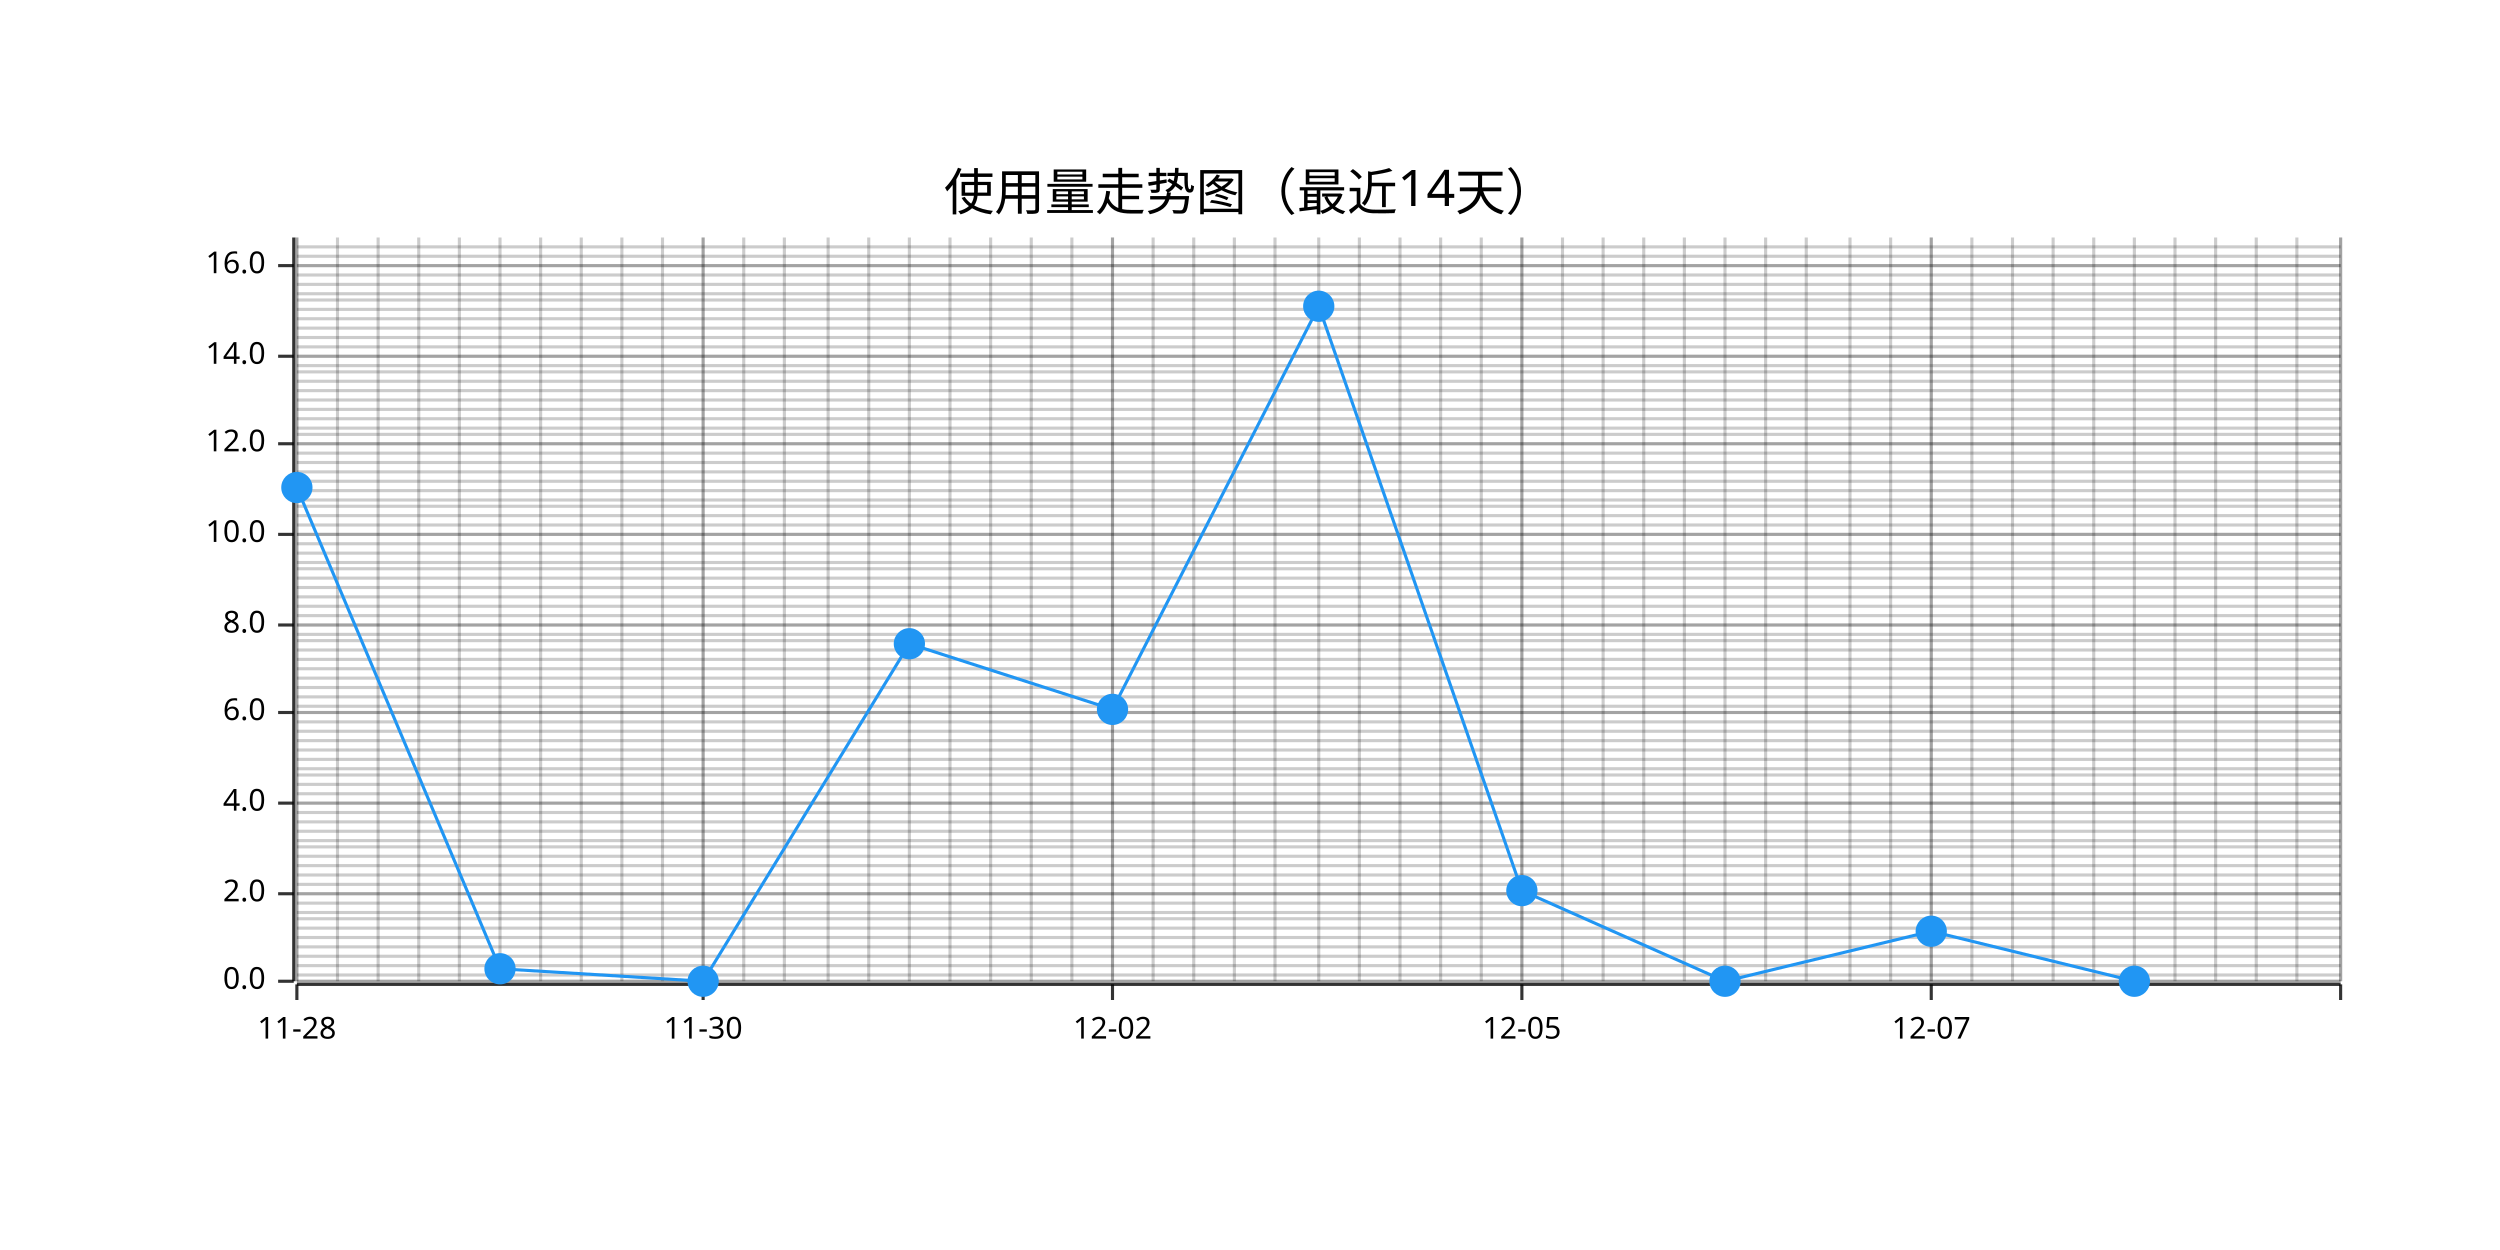
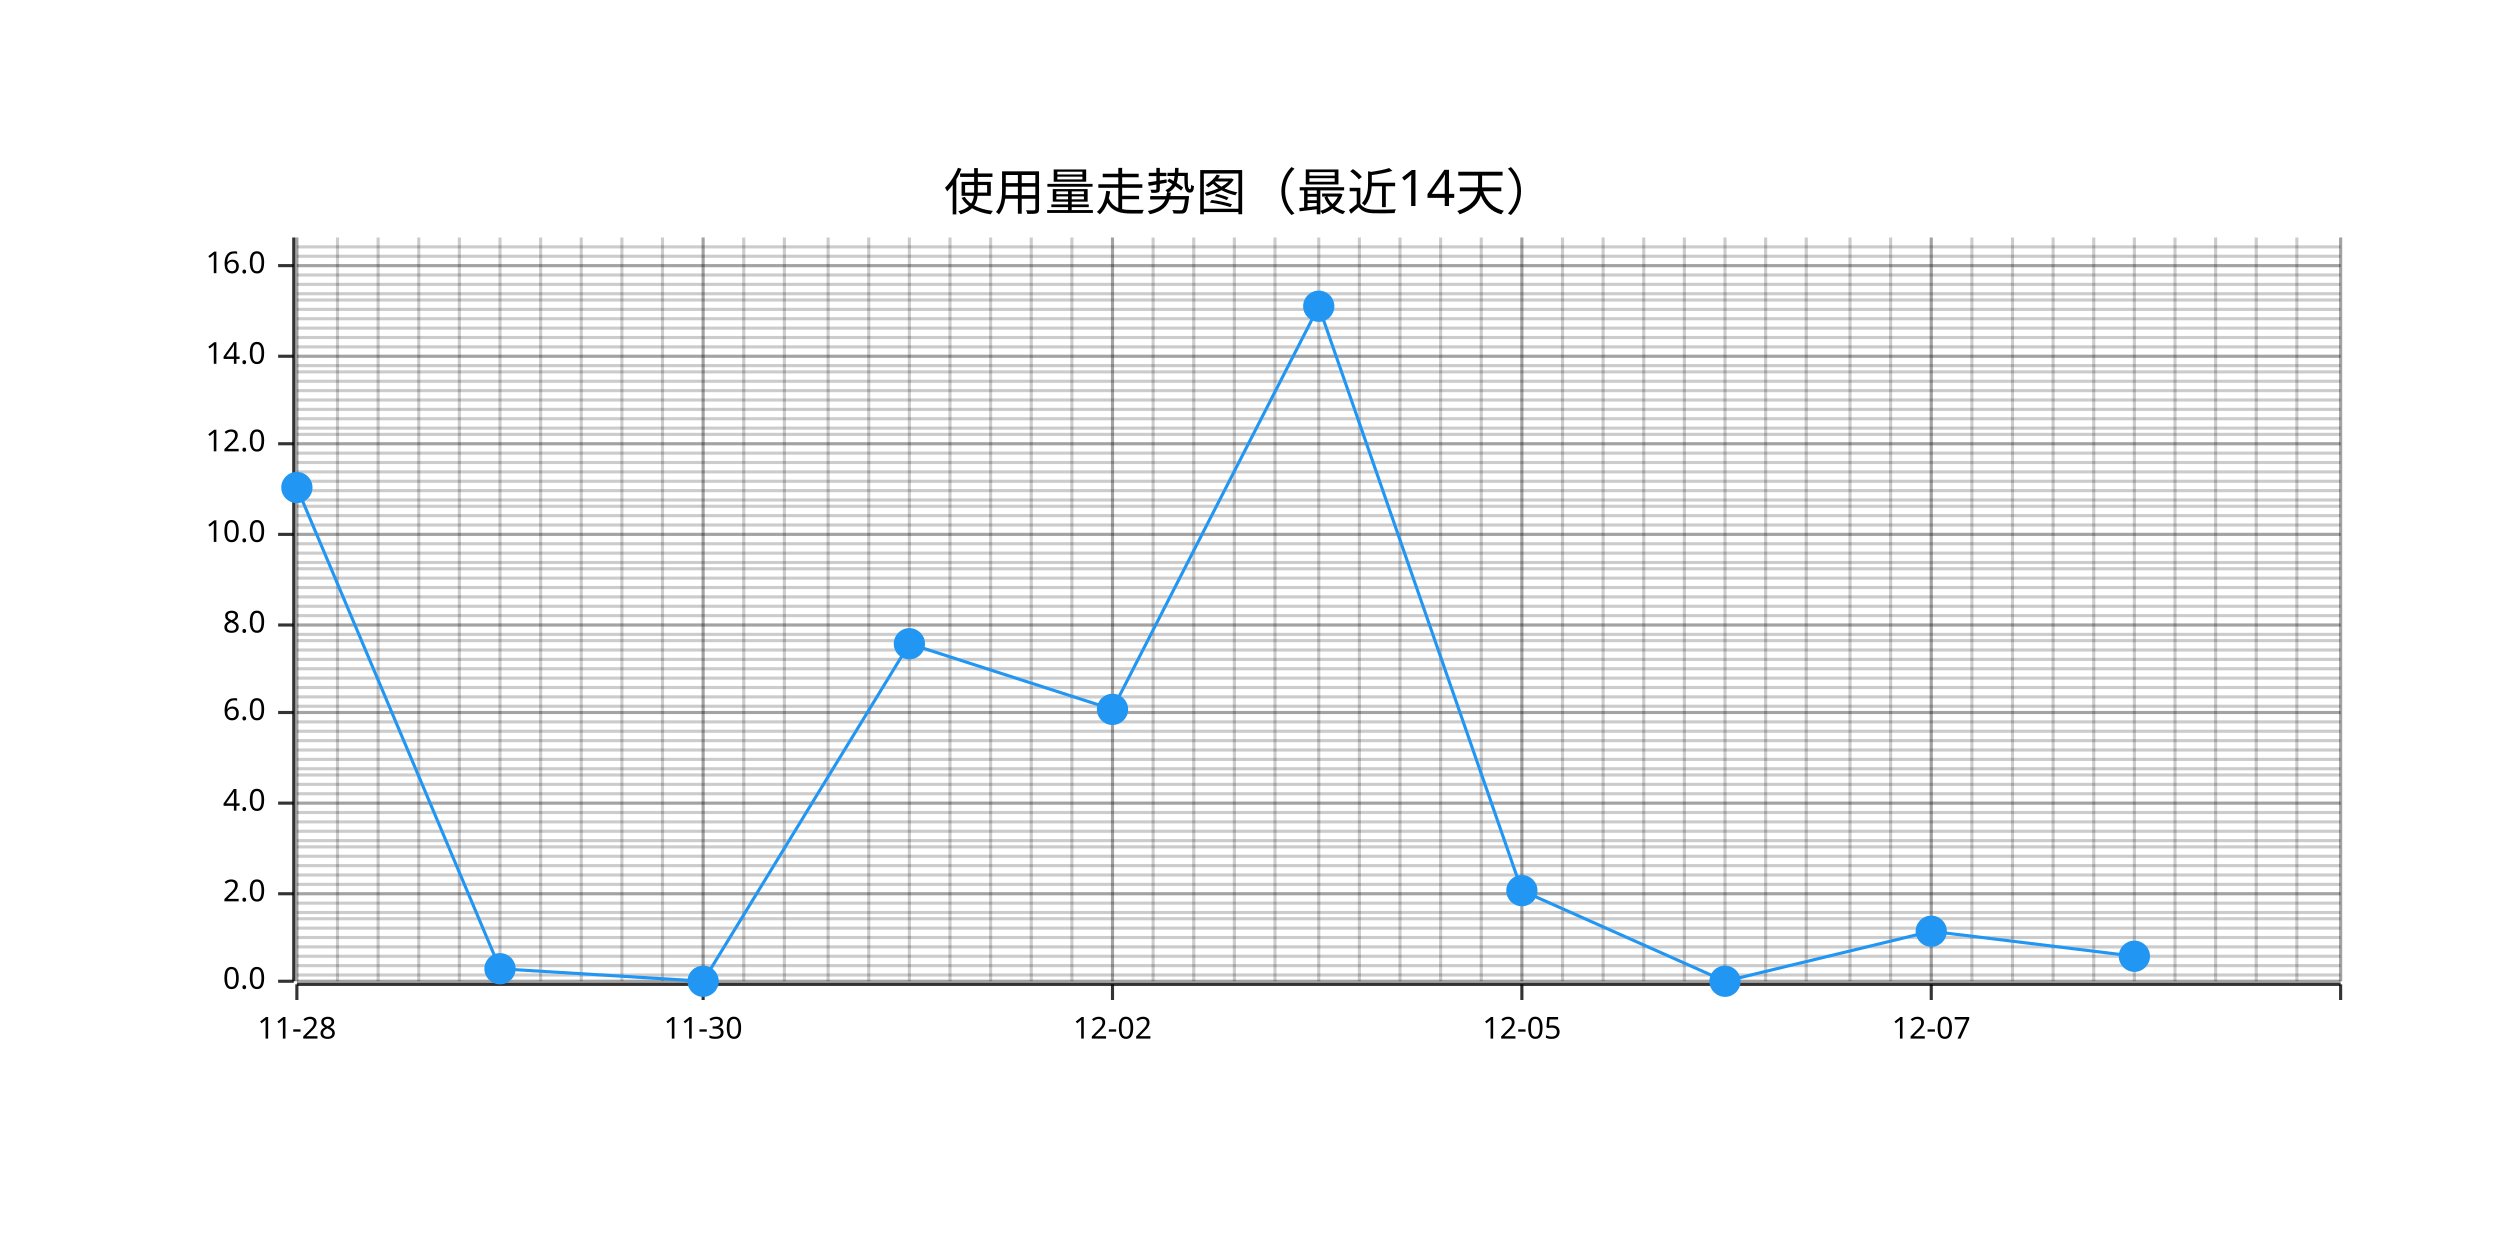
<svg xmlns="http://www.w3.org/2000/svg" width="800" height="400" viewBox="0 0 800 400">
  <rect x="0" y="0" width="800" height="400" opacity="1" fill="#FFFFFF" stroke="none" />
  <text x="400" y="55" dy="0.76em" text-anchor="middle" font-family="sans-serif" font-size="16.129" opacity="1" fill="#000000">
使用量走势图（最近14天）
</text>
  <line opacity="0.2" stroke="#000000" stroke-width="1" x1="95" y1="314" x2="95" y2="76" />
  <line opacity="0.2" stroke="#000000" stroke-width="1" x1="108" y1="314" x2="108" y2="76" />
  <line opacity="0.2" stroke="#000000" stroke-width="1" x1="121" y1="314" x2="121" y2="76" />
  <line opacity="0.2" stroke="#000000" stroke-width="1" x1="134" y1="314" x2="134" y2="76" />
  <line opacity="0.2" stroke="#000000" stroke-width="1" x1="147" y1="314" x2="147" y2="76" />
  <line opacity="0.2" stroke="#000000" stroke-width="1" x1="160" y1="314" x2="160" y2="76" />
  <line opacity="0.2" stroke="#000000" stroke-width="1" x1="173" y1="314" x2="173" y2="76" />
  <line opacity="0.2" stroke="#000000" stroke-width="1" x1="186" y1="314" x2="186" y2="76" />
  <line opacity="0.2" stroke="#000000" stroke-width="1" x1="199" y1="314" x2="199" y2="76" />
  <line opacity="0.2" stroke="#000000" stroke-width="1" x1="212" y1="314" x2="212" y2="76" />
  <line opacity="0.2" stroke="#000000" stroke-width="1" x1="225" y1="314" x2="225" y2="76" />
  <line opacity="0.2" stroke="#000000" stroke-width="1" x1="238" y1="314" x2="238" y2="76" />
  <line opacity="0.2" stroke="#000000" stroke-width="1" x1="251" y1="314" x2="251" y2="76" />
  <line opacity="0.2" stroke="#000000" stroke-width="1" x1="265" y1="314" x2="265" y2="76" />
  <line opacity="0.2" stroke="#000000" stroke-width="1" x1="278" y1="314" x2="278" y2="76" />
  <line opacity="0.2" stroke="#000000" stroke-width="1" x1="291" y1="314" x2="291" y2="76" />
  <line opacity="0.2" stroke="#000000" stroke-width="1" x1="304" y1="314" x2="304" y2="76" />
  <line opacity="0.2" stroke="#000000" stroke-width="1" x1="317" y1="314" x2="317" y2="76" />
  <line opacity="0.2" stroke="#000000" stroke-width="1" x1="330" y1="314" x2="330" y2="76" />
  <line opacity="0.2" stroke="#000000" stroke-width="1" x1="343" y1="314" x2="343" y2="76" />
  <line opacity="0.2" stroke="#000000" stroke-width="1" x1="356" y1="314" x2="356" y2="76" />
  <line opacity="0.2" stroke="#000000" stroke-width="1" x1="369" y1="314" x2="369" y2="76" />
  <line opacity="0.2" stroke="#000000" stroke-width="1" x1="382" y1="314" x2="382" y2="76" />
  <line opacity="0.2" stroke="#000000" stroke-width="1" x1="395" y1="314" x2="395" y2="76" />
  <line opacity="0.2" stroke="#000000" stroke-width="1" x1="408" y1="314" x2="408" y2="76" />
  <line opacity="0.2" stroke="#000000" stroke-width="1" x1="422" y1="314" x2="422" y2="76" />
  <line opacity="0.2" stroke="#000000" stroke-width="1" x1="435" y1="314" x2="435" y2="76" />
  <line opacity="0.2" stroke="#000000" stroke-width="1" x1="448" y1="314" x2="448" y2="76" />
  <line opacity="0.2" stroke="#000000" stroke-width="1" x1="461" y1="314" x2="461" y2="76" />
  <line opacity="0.2" stroke="#000000" stroke-width="1" x1="474" y1="314" x2="474" y2="76" />
  <line opacity="0.2" stroke="#000000" stroke-width="1" x1="487" y1="314" x2="487" y2="76" />
  <line opacity="0.2" stroke="#000000" stroke-width="1" x1="500" y1="314" x2="500" y2="76" />
  <line opacity="0.2" stroke="#000000" stroke-width="1" x1="513" y1="314" x2="513" y2="76" />
  <line opacity="0.2" stroke="#000000" stroke-width="1" x1="526" y1="314" x2="526" y2="76" />
  <line opacity="0.2" stroke="#000000" stroke-width="1" x1="539" y1="314" x2="539" y2="76" />
  <line opacity="0.2" stroke="#000000" stroke-width="1" x1="552" y1="314" x2="552" y2="76" />
  <line opacity="0.2" stroke="#000000" stroke-width="1" x1="565" y1="314" x2="565" y2="76" />
  <line opacity="0.2" stroke="#000000" stroke-width="1" x1="578" y1="314" x2="578" y2="76" />
  <line opacity="0.2" stroke="#000000" stroke-width="1" x1="592" y1="314" x2="592" y2="76" />
  <line opacity="0.2" stroke="#000000" stroke-width="1" x1="605" y1="314" x2="605" y2="76" />
  <line opacity="0.2" stroke="#000000" stroke-width="1" x1="618" y1="314" x2="618" y2="76" />
  <line opacity="0.2" stroke="#000000" stroke-width="1" x1="631" y1="314" x2="631" y2="76" />
  <line opacity="0.2" stroke="#000000" stroke-width="1" x1="644" y1="314" x2="644" y2="76" />
  <line opacity="0.2" stroke="#000000" stroke-width="1" x1="657" y1="314" x2="657" y2="76" />
  <line opacity="0.2" stroke="#000000" stroke-width="1" x1="670" y1="314" x2="670" y2="76" />
  <line opacity="0.2" stroke="#000000" stroke-width="1" x1="683" y1="314" x2="683" y2="76" />
  <line opacity="0.2" stroke="#000000" stroke-width="1" x1="696" y1="314" x2="696" y2="76" />
  <line opacity="0.2" stroke="#000000" stroke-width="1" x1="709" y1="314" x2="709" y2="76" />
  <line opacity="0.2" stroke="#000000" stroke-width="1" x1="722" y1="314" x2="722" y2="76" />
  <line opacity="0.2" stroke="#000000" stroke-width="1" x1="735" y1="314" x2="735" y2="76" />
  <line opacity="0.2" stroke="#000000" stroke-width="1" x1="749" y1="314" x2="749" y2="76" />
  <line opacity="0.2" stroke="#000000" stroke-width="1" x1="95" y1="314" x2="749" y2="314" />
  <line opacity="0.2" stroke="#000000" stroke-width="1" x1="95" y1="312" x2="749" y2="312" />
  <line opacity="0.2" stroke="#000000" stroke-width="1" x1="95" y1="309" x2="749" y2="309" />
  <line opacity="0.2" stroke="#000000" stroke-width="1" x1="95" y1="306" x2="749" y2="306" />
  <line opacity="0.2" stroke="#000000" stroke-width="1" x1="95" y1="303" x2="749" y2="303" />
  <line opacity="0.2" stroke="#000000" stroke-width="1" x1="95" y1="300" x2="749" y2="300" />
  <line opacity="0.2" stroke="#000000" stroke-width="1" x1="95" y1="297" x2="749" y2="297" />
  <line opacity="0.2" stroke="#000000" stroke-width="1" x1="95" y1="294" x2="749" y2="294" />
  <line opacity="0.2" stroke="#000000" stroke-width="1" x1="95" y1="292" x2="749" y2="292" />
  <line opacity="0.2" stroke="#000000" stroke-width="1" x1="95" y1="289" x2="749" y2="289" />
  <line opacity="0.2" stroke="#000000" stroke-width="1" x1="95" y1="286" x2="749" y2="286" />
  <line opacity="0.2" stroke="#000000" stroke-width="1" x1="95" y1="283" x2="749" y2="283" />
  <line opacity="0.2" stroke="#000000" stroke-width="1" x1="95" y1="280" x2="749" y2="280" />
  <line opacity="0.2" stroke="#000000" stroke-width="1" x1="95" y1="277" x2="749" y2="277" />
  <line opacity="0.2" stroke="#000000" stroke-width="1" x1="95" y1="274" x2="749" y2="274" />
  <line opacity="0.2" stroke="#000000" stroke-width="1" x1="95" y1="271" x2="749" y2="271" />
  <line opacity="0.2" stroke="#000000" stroke-width="1" x1="95" y1="269" x2="749" y2="269" />
  <line opacity="0.2" stroke="#000000" stroke-width="1" x1="95" y1="266" x2="749" y2="266" />
  <line opacity="0.2" stroke="#000000" stroke-width="1" x1="95" y1="263" x2="749" y2="263" />
  <line opacity="0.2" stroke="#000000" stroke-width="1" x1="95" y1="260" x2="749" y2="260" />
  <line opacity="0.2" stroke="#000000" stroke-width="1" x1="95" y1="257" x2="749" y2="257" />
  <line opacity="0.2" stroke="#000000" stroke-width="1" x1="95" y1="254" x2="749" y2="254" />
  <line opacity="0.2" stroke="#000000" stroke-width="1" x1="95" y1="251" x2="749" y2="251" />
  <line opacity="0.2" stroke="#000000" stroke-width="1" x1="95" y1="248" x2="749" y2="248" />
  <line opacity="0.2" stroke="#000000" stroke-width="1" x1="95" y1="246" x2="749" y2="246" />
  <line opacity="0.2" stroke="#000000" stroke-width="1" x1="95" y1="243" x2="749" y2="243" />
  <line opacity="0.2" stroke="#000000" stroke-width="1" x1="95" y1="240" x2="749" y2="240" />
  <line opacity="0.2" stroke="#000000" stroke-width="1" x1="95" y1="237" x2="749" y2="237" />
  <line opacity="0.2" stroke="#000000" stroke-width="1" x1="95" y1="234" x2="749" y2="234" />
  <line opacity="0.2" stroke="#000000" stroke-width="1" x1="95" y1="231" x2="749" y2="231" />
  <line opacity="0.2" stroke="#000000" stroke-width="1" x1="95" y1="228" x2="749" y2="228" />
  <line opacity="0.2" stroke="#000000" stroke-width="1" x1="95" y1="226" x2="749" y2="226" />
  <line opacity="0.2" stroke="#000000" stroke-width="1" x1="95" y1="223" x2="749" y2="223" />
  <line opacity="0.2" stroke="#000000" stroke-width="1" x1="95" y1="220" x2="749" y2="220" />
  <line opacity="0.2" stroke="#000000" stroke-width="1" x1="95" y1="217" x2="749" y2="217" />
  <line opacity="0.2" stroke="#000000" stroke-width="1" x1="95" y1="214" x2="749" y2="214" />
  <line opacity="0.2" stroke="#000000" stroke-width="1" x1="95" y1="211" x2="749" y2="211" />
  <line opacity="0.2" stroke="#000000" stroke-width="1" x1="95" y1="208" x2="749" y2="208" />
  <line opacity="0.2" stroke="#000000" stroke-width="1" x1="95" y1="205" x2="749" y2="205" />
  <line opacity="0.2" stroke="#000000" stroke-width="1" x1="95" y1="203" x2="749" y2="203" />
  <line opacity="0.2" stroke="#000000" stroke-width="1" x1="95" y1="200" x2="749" y2="200" />
  <line opacity="0.2" stroke="#000000" stroke-width="1" x1="95" y1="197" x2="749" y2="197" />
  <line opacity="0.2" stroke="#000000" stroke-width="1" x1="95" y1="194" x2="749" y2="194" />
  <line opacity="0.2" stroke="#000000" stroke-width="1" x1="95" y1="191" x2="749" y2="191" />
  <line opacity="0.2" stroke="#000000" stroke-width="1" x1="95" y1="188" x2="749" y2="188" />
  <line opacity="0.2" stroke="#000000" stroke-width="1" x1="95" y1="185" x2="749" y2="185" />
  <line opacity="0.2" stroke="#000000" stroke-width="1" x1="95" y1="182" x2="749" y2="182" />
  <line opacity="0.2" stroke="#000000" stroke-width="1" x1="95" y1="180" x2="749" y2="180" />
  <line opacity="0.2" stroke="#000000" stroke-width="1" x1="95" y1="177" x2="749" y2="177" />
  <line opacity="0.2" stroke="#000000" stroke-width="1" x1="95" y1="174" x2="749" y2="174" />
  <line opacity="0.2" stroke="#000000" stroke-width="1" x1="95" y1="171" x2="749" y2="171" />
  <line opacity="0.2" stroke="#000000" stroke-width="1" x1="95" y1="168" x2="749" y2="168" />
  <line opacity="0.2" stroke="#000000" stroke-width="1" x1="95" y1="165" x2="749" y2="165" />
  <line opacity="0.2" stroke="#000000" stroke-width="1" x1="95" y1="162" x2="749" y2="162" />
  <line opacity="0.2" stroke="#000000" stroke-width="1" x1="95" y1="160" x2="749" y2="160" />
  <line opacity="0.2" stroke="#000000" stroke-width="1" x1="95" y1="157" x2="749" y2="157" />
  <line opacity="0.2" stroke="#000000" stroke-width="1" x1="95" y1="154" x2="749" y2="154" />
  <line opacity="0.2" stroke="#000000" stroke-width="1" x1="95" y1="151" x2="749" y2="151" />
  <line opacity="0.2" stroke="#000000" stroke-width="1" x1="95" y1="148" x2="749" y2="148" />
  <line opacity="0.2" stroke="#000000" stroke-width="1" x1="95" y1="145" x2="749" y2="145" />
  <line opacity="0.2" stroke="#000000" stroke-width="1" x1="95" y1="142" x2="749" y2="142" />
  <line opacity="0.2" stroke="#000000" stroke-width="1" x1="95" y1="139" x2="749" y2="139" />
  <line opacity="0.2" stroke="#000000" stroke-width="1" x1="95" y1="137" x2="749" y2="137" />
  <line opacity="0.2" stroke="#000000" stroke-width="1" x1="95" y1="134" x2="749" y2="134" />
  <line opacity="0.2" stroke="#000000" stroke-width="1" x1="95" y1="131" x2="749" y2="131" />
  <line opacity="0.2" stroke="#000000" stroke-width="1" x1="95" y1="128" x2="749" y2="128" />
  <line opacity="0.2" stroke="#000000" stroke-width="1" x1="95" y1="125" x2="749" y2="125" />
  <line opacity="0.2" stroke="#000000" stroke-width="1" x1="95" y1="122" x2="749" y2="122" />
  <line opacity="0.2" stroke="#000000" stroke-width="1" x1="95" y1="119" x2="749" y2="119" />
  <line opacity="0.2" stroke="#000000" stroke-width="1" x1="95" y1="117" x2="749" y2="117" />
  <line opacity="0.2" stroke="#000000" stroke-width="1" x1="95" y1="114" x2="749" y2="114" />
  <line opacity="0.2" stroke="#000000" stroke-width="1" x1="95" y1="111" x2="749" y2="111" />
  <line opacity="0.2" stroke="#000000" stroke-width="1" x1="95" y1="108" x2="749" y2="108" />
  <line opacity="0.2" stroke="#000000" stroke-width="1" x1="95" y1="105" x2="749" y2="105" />
  <line opacity="0.2" stroke="#000000" stroke-width="1" x1="95" y1="102" x2="749" y2="102" />
  <line opacity="0.2" stroke="#000000" stroke-width="1" x1="95" y1="99" x2="749" y2="99" />
  <line opacity="0.2" stroke="#000000" stroke-width="1" x1="95" y1="96" x2="749" y2="96" />
  <line opacity="0.2" stroke="#000000" stroke-width="1" x1="95" y1="94" x2="749" y2="94" />
  <line opacity="0.2" stroke="#000000" stroke-width="1" x1="95" y1="91" x2="749" y2="91" />
  <line opacity="0.2" stroke="#000000" stroke-width="1" x1="95" y1="88" x2="749" y2="88" />
  <line opacity="0.2" stroke="#000000" stroke-width="1" x1="95" y1="85" x2="749" y2="85" />
  <line opacity="0.2" stroke="#000000" stroke-width="1" x1="95" y1="82" x2="749" y2="82" />
  <line opacity="0.2" stroke="#000000" stroke-width="1" x1="95" y1="79" x2="749" y2="79" />
  <line opacity="0.2" stroke="#000000" stroke-width="1" x1="95" y1="314" x2="95" y2="76" />
  <line opacity="0.2" stroke="#000000" stroke-width="1" x1="225" y1="314" x2="225" y2="76" />
  <line opacity="0.2" stroke="#000000" stroke-width="1" x1="356" y1="314" x2="356" y2="76" />
  <line opacity="0.2" stroke="#000000" stroke-width="1" x1="487" y1="314" x2="487" y2="76" />
  <line opacity="0.2" stroke="#000000" stroke-width="1" x1="618" y1="314" x2="618" y2="76" />
  <line opacity="0.2" stroke="#000000" stroke-width="1" x1="749" y1="314" x2="749" y2="76" />
  <line opacity="0.2" stroke="#000000" stroke-width="1" x1="95" y1="314" x2="749" y2="314" />
  <line opacity="0.2" stroke="#000000" stroke-width="1" x1="95" y1="286" x2="749" y2="286" />
  <line opacity="0.2" stroke="#000000" stroke-width="1" x1="95" y1="257" x2="749" y2="257" />
  <line opacity="0.2" stroke="#000000" stroke-width="1" x1="95" y1="228" x2="749" y2="228" />
  <line opacity="0.2" stroke="#000000" stroke-width="1" x1="95" y1="200" x2="749" y2="200" />
  <line opacity="0.2" stroke="#000000" stroke-width="1" x1="95" y1="171" x2="749" y2="171" />
  <line opacity="0.2" stroke="#000000" stroke-width="1" x1="95" y1="142" x2="749" y2="142" />
  <line opacity="0.2" stroke="#000000" stroke-width="1" x1="95" y1="114" x2="749" y2="114" />
  <line opacity="0.2" stroke="#000000" stroke-width="1" x1="95" y1="85" x2="749" y2="85" />
  <polyline fill="none" opacity="0.8" stroke="#000000" stroke-width="1" points="94,76 94,314 " />
  <text x="85" y="314" dy="0.5ex" text-anchor="end" font-family="sans-serif" font-size="9.677" opacity="1" fill="#000000">
0.0
</text>
  <polyline fill="none" opacity="0.8" stroke="#000000" stroke-width="1" points="89,314 94,314 " />
  <text x="85" y="286" dy="0.5ex" text-anchor="end" font-family="sans-serif" font-size="9.677" opacity="1" fill="#000000">
2.0
</text>
  <polyline fill="none" opacity="0.8" stroke="#000000" stroke-width="1" points="89,286 94,286 " />
  <text x="85" y="257" dy="0.5ex" text-anchor="end" font-family="sans-serif" font-size="9.677" opacity="1" fill="#000000">
4.0
</text>
  <polyline fill="none" opacity="0.8" stroke="#000000" stroke-width="1" points="89,257 94,257 " />
  <text x="85" y="228" dy="0.5ex" text-anchor="end" font-family="sans-serif" font-size="9.677" opacity="1" fill="#000000">
6.0
</text>
  <polyline fill="none" opacity="0.8" stroke="#000000" stroke-width="1" points="89,228 94,228 " />
  <text x="85" y="200" dy="0.5ex" text-anchor="end" font-family="sans-serif" font-size="9.677" opacity="1" fill="#000000">
8.0
</text>
  <polyline fill="none" opacity="0.8" stroke="#000000" stroke-width="1" points="89,200 94,200 " />
  <text x="85" y="171" dy="0.5ex" text-anchor="end" font-family="sans-serif" font-size="9.677" opacity="1" fill="#000000">
10.0
</text>
  <polyline fill="none" opacity="0.8" stroke="#000000" stroke-width="1" points="89,171 94,171 " />
  <text x="85" y="142" dy="0.5ex" text-anchor="end" font-family="sans-serif" font-size="9.677" opacity="1" fill="#000000">
12.0
</text>
  <polyline fill="none" opacity="0.8" stroke="#000000" stroke-width="1" points="89,142 94,142 " />
  <text x="85" y="114" dy="0.5ex" text-anchor="end" font-family="sans-serif" font-size="9.677" opacity="1" fill="#000000">
14.0
</text>
  <polyline fill="none" opacity="0.8" stroke="#000000" stroke-width="1" points="89,114 94,114 " />
  <text x="85" y="85" dy="0.5ex" text-anchor="end" font-family="sans-serif" font-size="9.677" opacity="1" fill="#000000">
16.0
</text>
  <polyline fill="none" opacity="0.8" stroke="#000000" stroke-width="1" points="89,85 94,85 " />
  <polyline fill="none" opacity="0.8" stroke="#000000" stroke-width="1" points="95,315 749,315 " />
  <text x="95" y="325" dy="0.76em" text-anchor="middle" font-family="sans-serif" font-size="9.677" opacity="1" fill="#000000">
11-28
</text>
  <polyline fill="none" opacity="0.8" stroke="#000000" stroke-width="1" points="95,315 95,320 " />
  <text x="225" y="325" dy="0.76em" text-anchor="middle" font-family="sans-serif" font-size="9.677" opacity="1" fill="#000000">
11-30
</text>
  <polyline fill="none" opacity="0.8" stroke="#000000" stroke-width="1" points="225,315 225,320 " />
  <text x="356" y="325" dy="0.76em" text-anchor="middle" font-family="sans-serif" font-size="9.677" opacity="1" fill="#000000">
12-02
</text>
  <polyline fill="none" opacity="0.8" stroke="#000000" stroke-width="1" points="356,315 356,320 " />
  <text x="487" y="325" dy="0.76em" text-anchor="middle" font-family="sans-serif" font-size="9.677" opacity="1" fill="#000000">
12-05
</text>
  <polyline fill="none" opacity="0.8" stroke="#000000" stroke-width="1" points="487,315 487,320 " />
  <text x="618" y="325" dy="0.76em" text-anchor="middle" font-family="sans-serif" font-size="9.677" opacity="1" fill="#000000">
12-07
</text>
  <polyline fill="none" opacity="0.8" stroke="#000000" stroke-width="1" points="618,315 618,320 " />
  <text x="749" y="325" dy="0.76em" text-anchor="middle" font-family="sans-serif" font-size="9.677" opacity="1" fill="#000000">

</text>
  <polyline fill="none" opacity="0.8" stroke="#000000" stroke-width="1" points="749,315 749,320 " />
-   <polyline fill="none" opacity="1" stroke="#2196F3" stroke-width="1" points="95,156 160,310 225,314 291,206 356,227 422,98 487,285 552,314 618,298 683,314 " />
+   <polyline fill="none" opacity="1" stroke="#2196F3" stroke-width="1" points="95,156 160,310 225,314 291,206 356,227 422,98 487,285 552,314 618,298 683,306 " />
  <circle cx="95" cy="156" r="5" opacity="1" fill="#2196F3" stroke="none" stroke-width="1" />
  <circle cx="160" cy="310" r="5" opacity="1" fill="#2196F3" stroke="none" stroke-width="1" />
  <circle cx="225" cy="314" r="5" opacity="1" fill="#2196F3" stroke="none" stroke-width="1" />
  <circle cx="291" cy="206" r="5" opacity="1" fill="#2196F3" stroke="none" stroke-width="1" />
  <circle cx="356" cy="227" r="5" opacity="1" fill="#2196F3" stroke="none" stroke-width="1" />
  <circle cx="422" cy="98" r="5" opacity="1" fill="#2196F3" stroke="none" stroke-width="1" />
  <circle cx="487" cy="285" r="5" opacity="1" fill="#2196F3" stroke="none" stroke-width="1" />
  <circle cx="552" cy="314" r="5" opacity="1" fill="#2196F3" stroke="none" stroke-width="1" />
  <circle cx="618" cy="298" r="5" opacity="1" fill="#2196F3" stroke="none" stroke-width="1" />
-   <circle cx="683" cy="314" r="5" opacity="1" fill="#2196F3" stroke="none" stroke-width="1" />
+   <circle cx="683" cy="306" r="5" opacity="1" fill="#2196F3" stroke="none" stroke-width="1" />
</svg>
